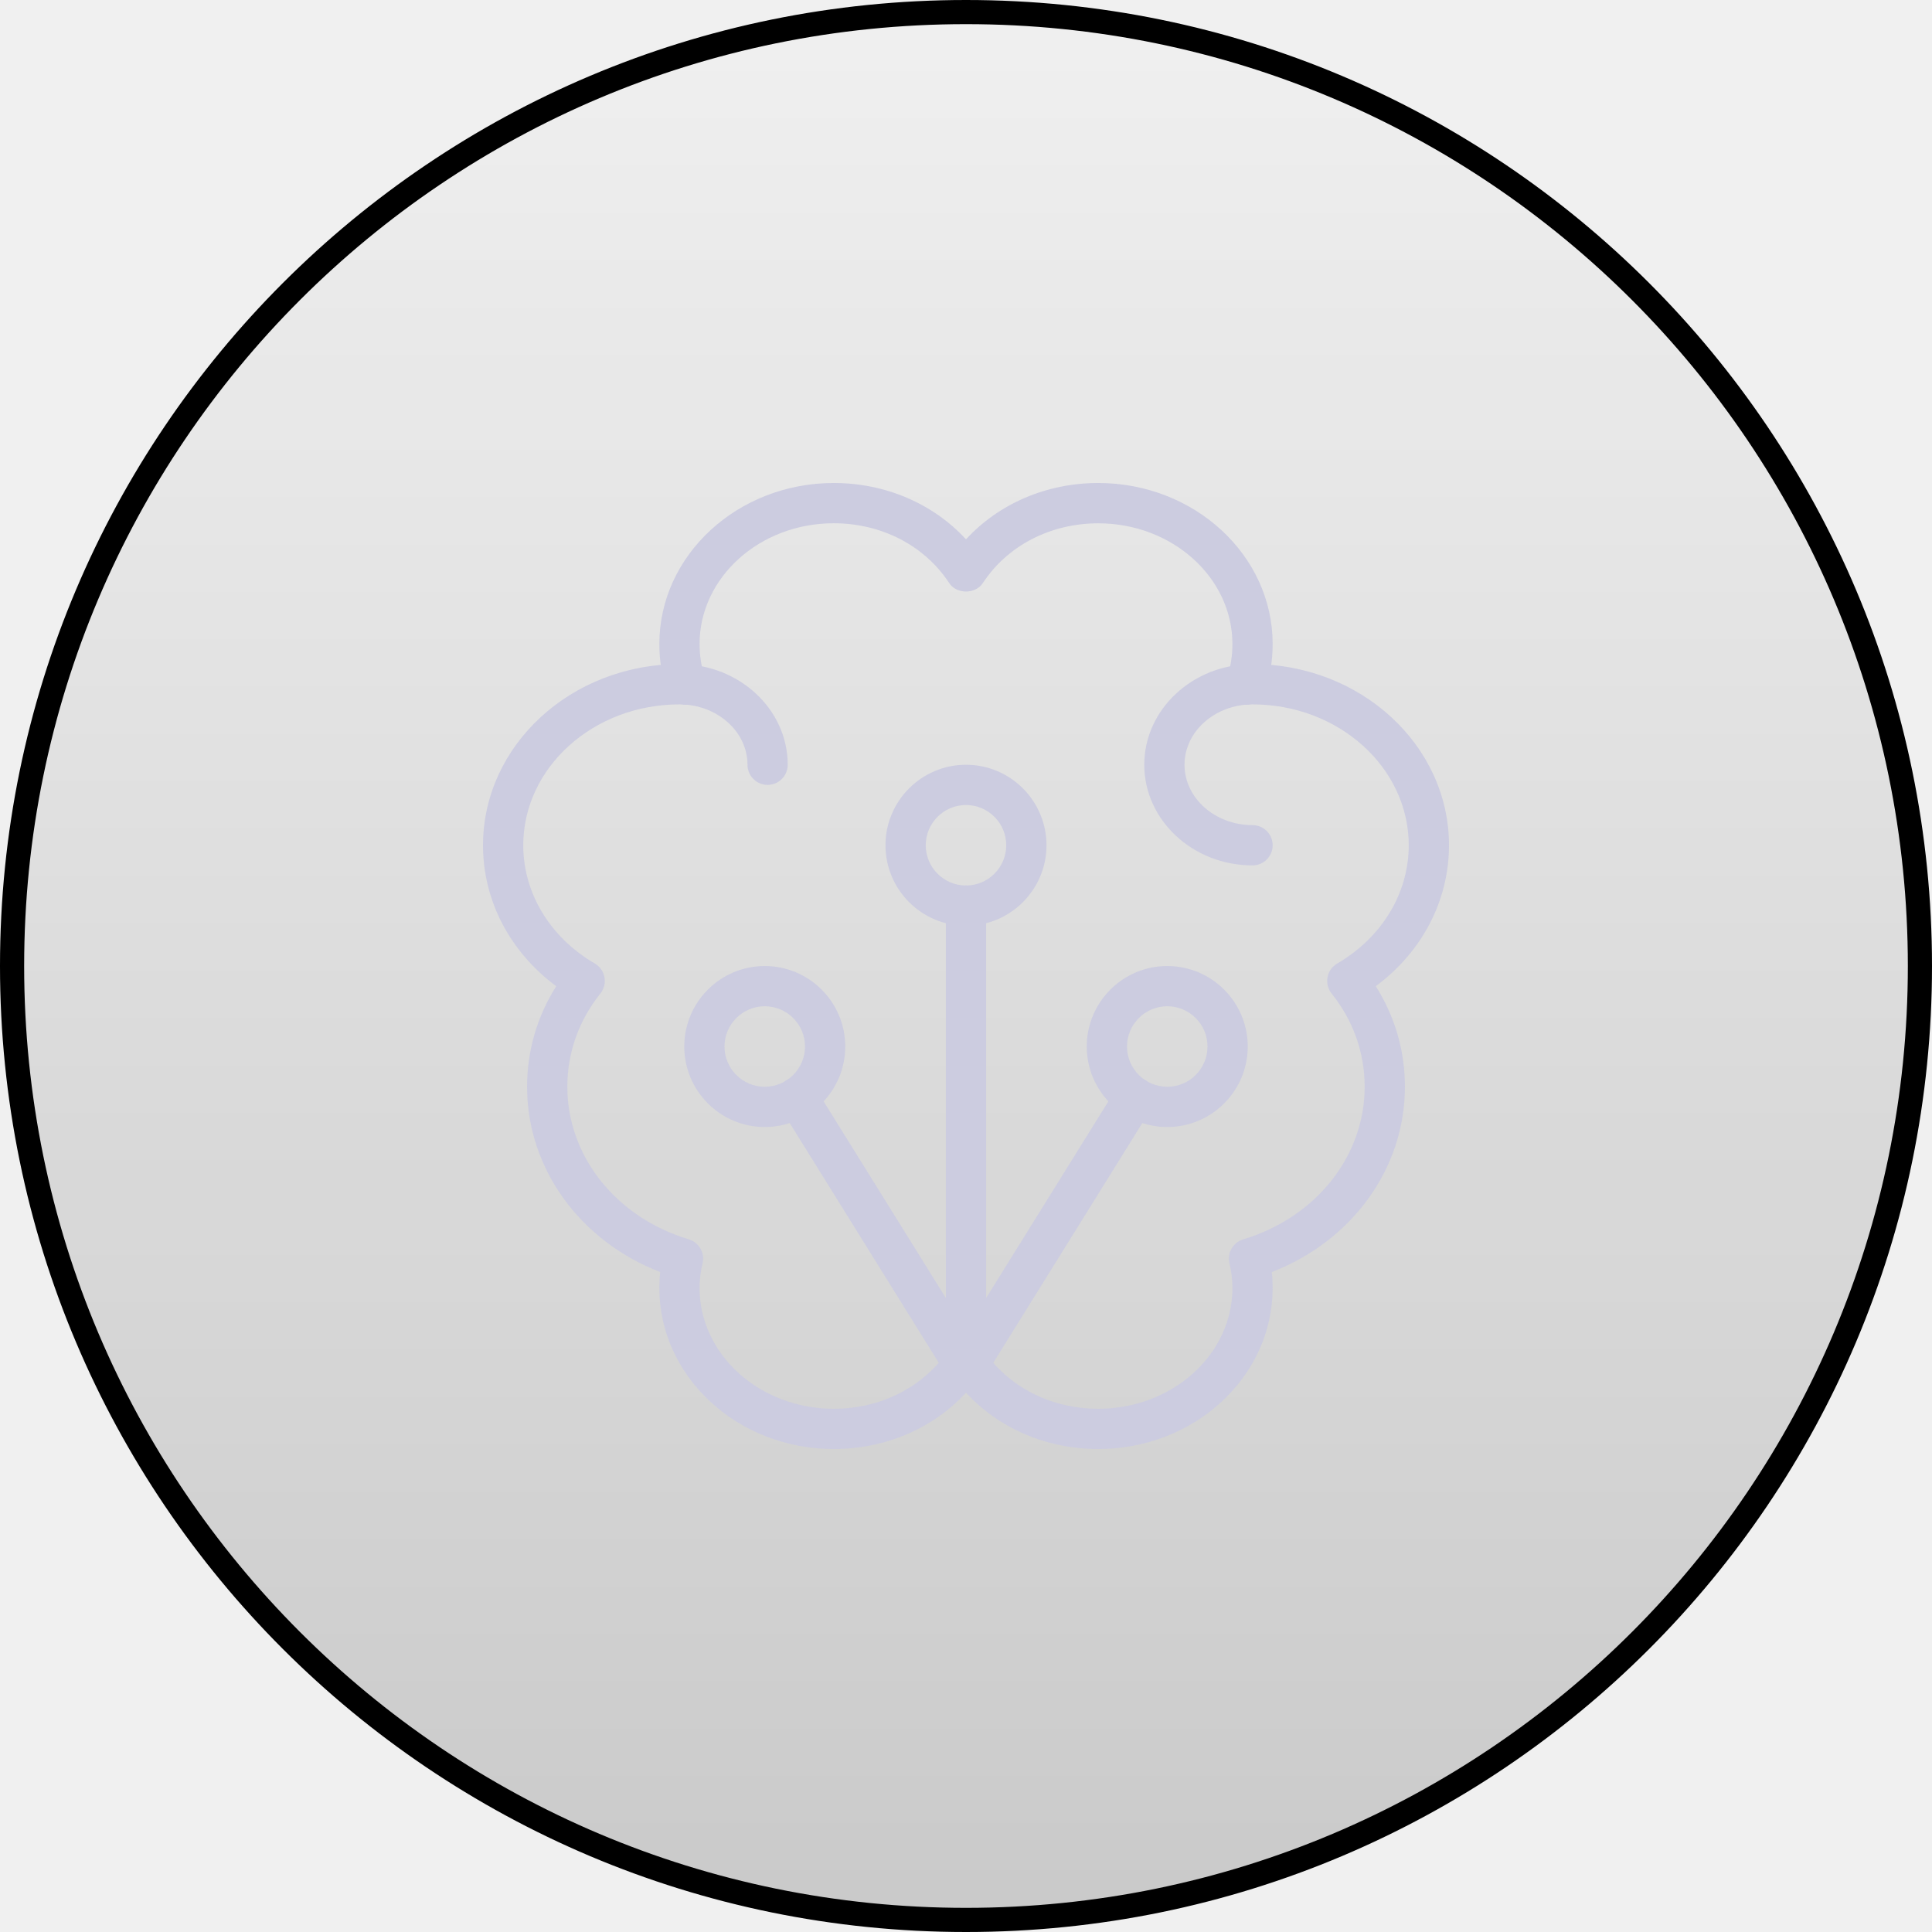
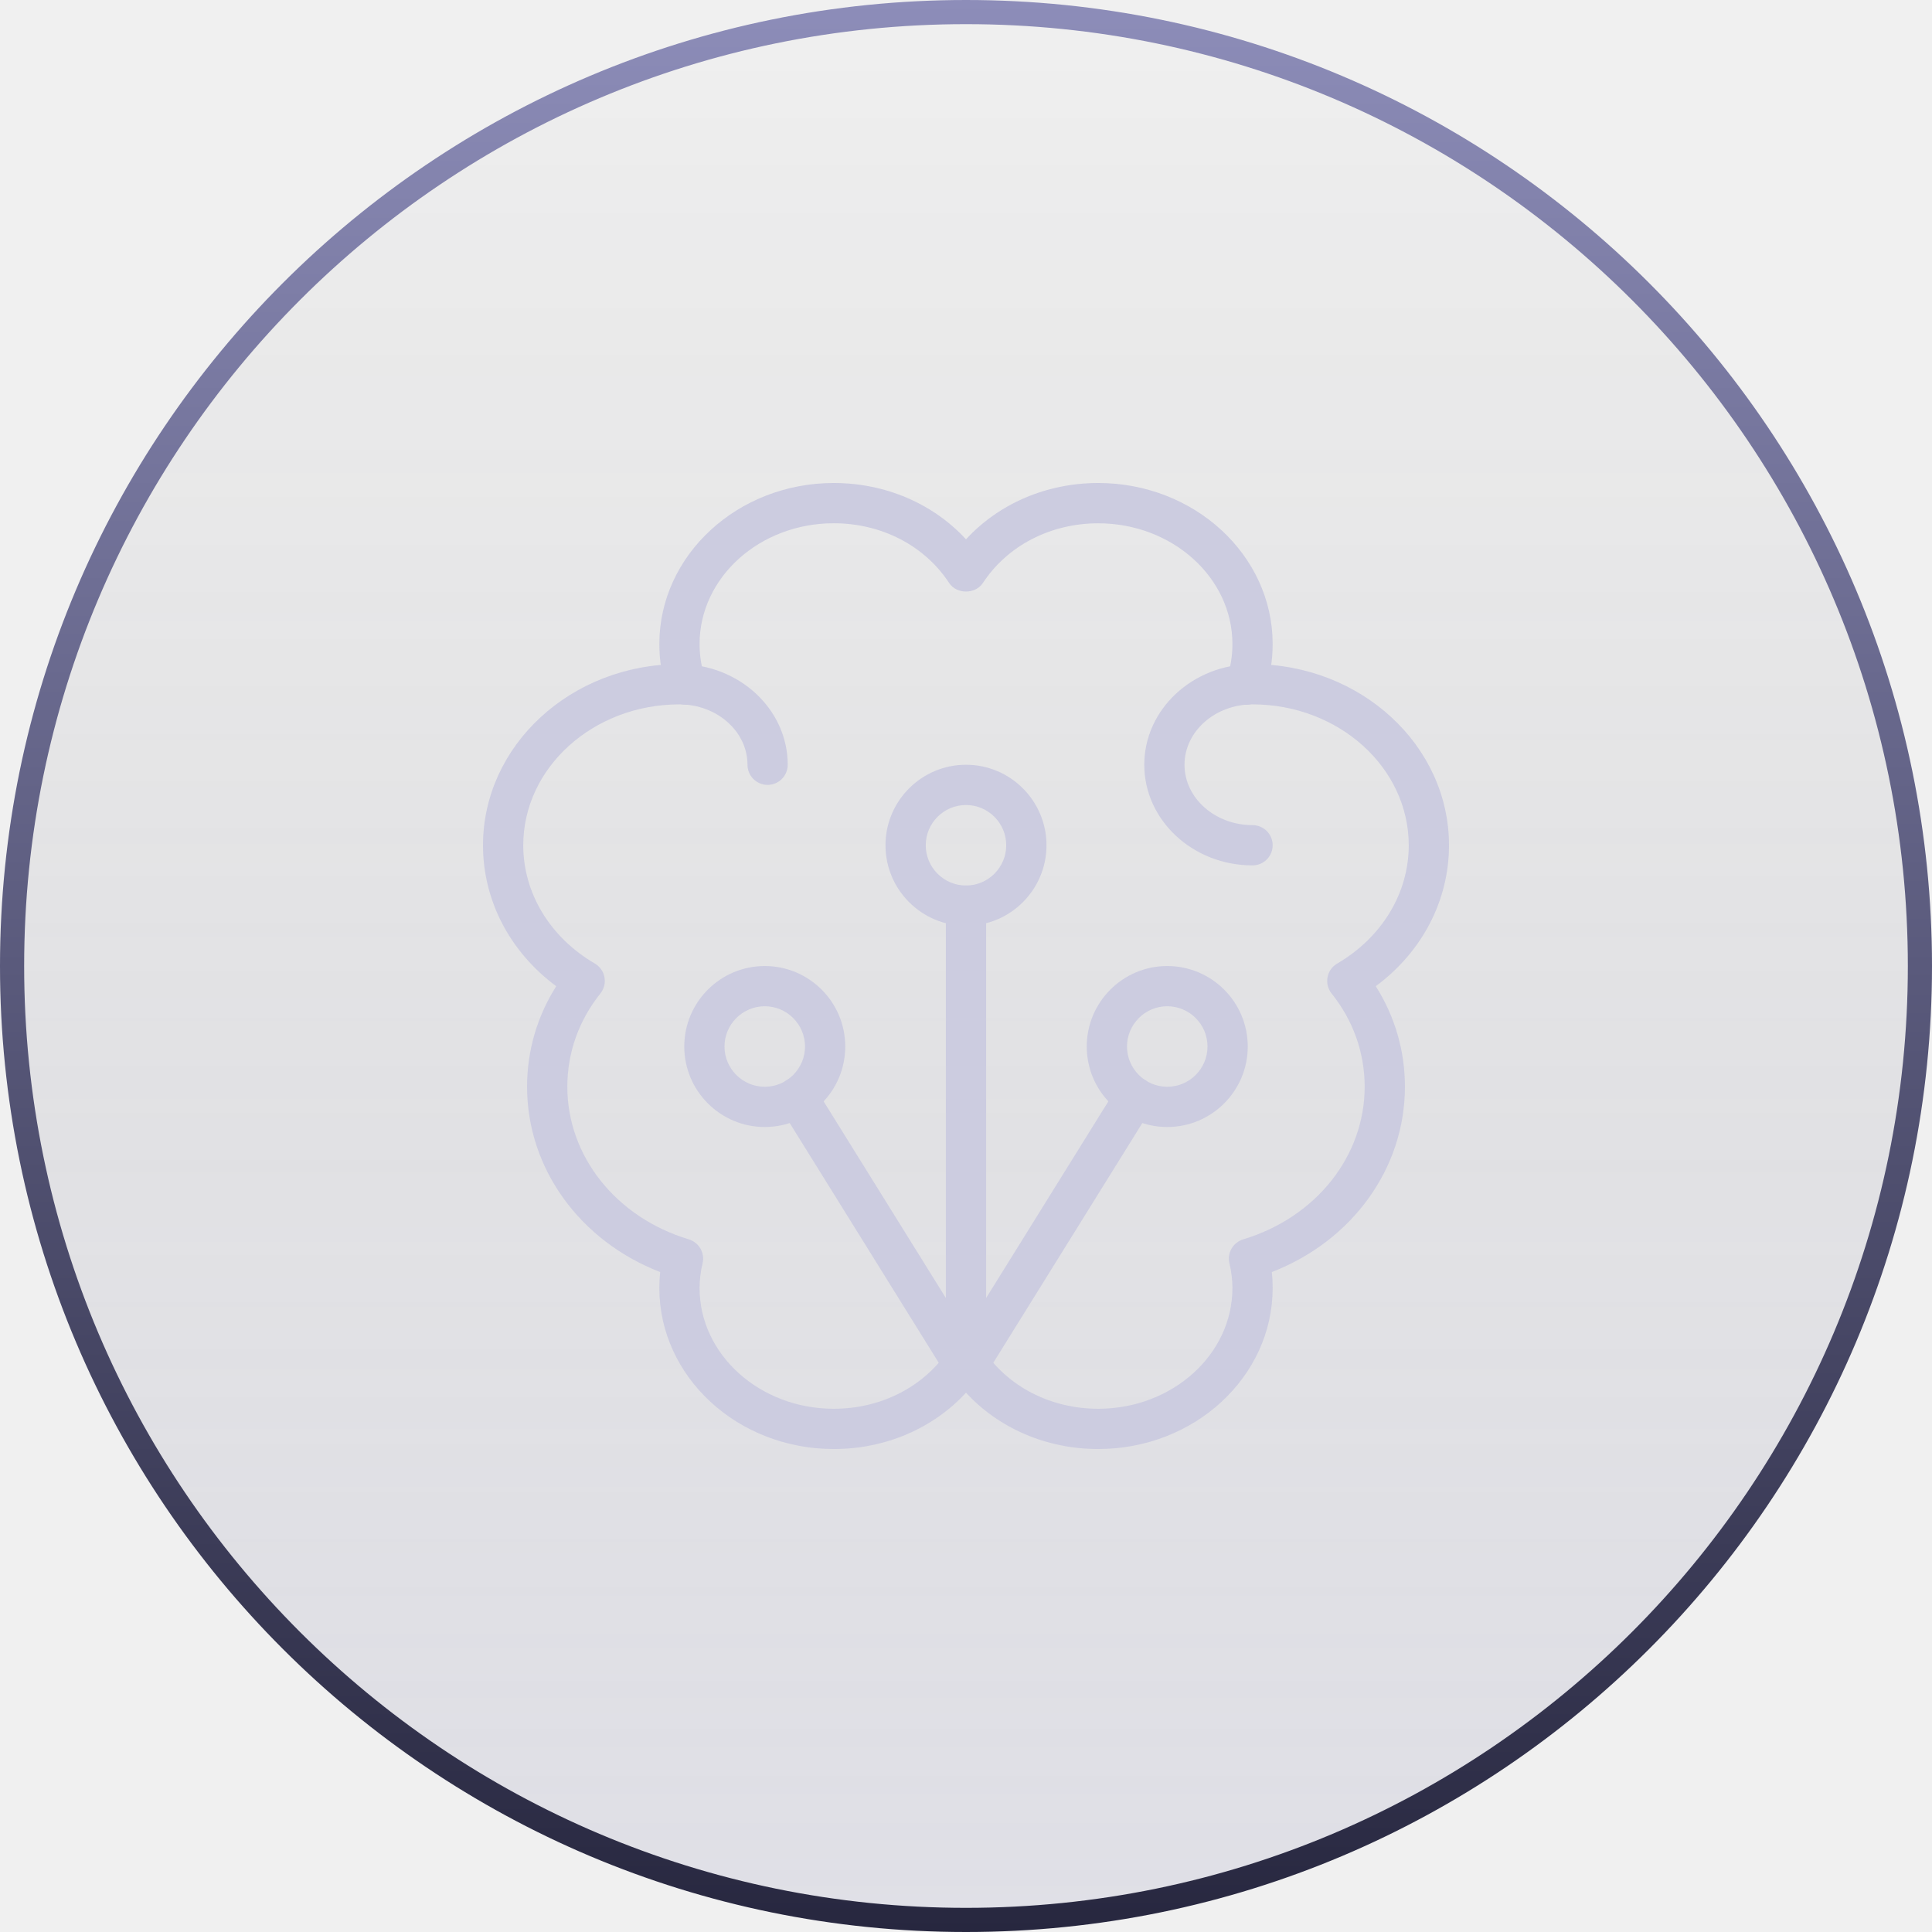
<svg xmlns="http://www.w3.org/2000/svg" width="80" height="80" viewBox="0 0 80 80" fill="none">
  <rect x="0.5" y="0.5" width="79" height="79" rx="39.5" fill="url(#paint0_linear_810_10916)" />
  <rect x="0.5" y="0.5" width="79" height="79" rx="39.5" stroke="url(#paint1_linear_810_10916)" />
-   <g clipPath="url(#clip0_810_10916)">
+   <g clip-path="url(#clip0_810_10916)">
    <path d="M51.592 29.184C51.502 29.184 51.412 29.169 51.32 29.139C50.885 28.991 50.653 28.515 50.803 28.081C50.955 27.639 51.032 27.164 51.032 26.669C51.032 23.912 48.538 21.669 45.477 21.669C43.498 21.669 41.712 22.594 40.698 24.142C40.388 24.612 39.613 24.612 39.303 24.142C38.288 22.592 36.502 21.667 34.523 21.667C31.46 21.667 28.968 23.91 28.968 26.667C28.968 27.162 29.045 27.637 29.197 28.079C29.347 28.514 29.115 28.989 28.68 29.137C28.242 29.285 27.77 29.054 27.622 28.62C27.408 28.004 27.302 27.347 27.302 26.667C27.302 22.991 30.542 20 34.523 20C36.665 20 38.64 20.855 40 22.332C41.36 20.855 43.335 20 45.477 20C49.46 20 52.698 22.991 52.698 26.667C52.698 27.347 52.592 28.004 52.378 28.62C52.26 28.965 51.937 29.184 51.592 29.184Z" fill="#CCCCE0" />
    <path d="M45.477 60.001C43.335 60.001 41.362 59.145 40 57.669C38.64 59.145 36.665 60.001 34.523 60.001C30.54 60.001 27.302 57.011 27.302 53.334C27.302 53.115 27.313 52.894 27.338 52.674C24.012 51.386 21.825 48.384 21.825 45.001C21.825 43.512 22.24 42.089 23.032 40.837C21.118 39.419 20 37.294 20 35.001C20 30.866 23.648 27.5 28.135 27.5C30.607 27.5 32.618 29.37 32.618 31.667C32.618 32.127 32.245 32.501 31.785 32.501C31.325 32.501 30.952 32.127 30.952 31.667C30.952 30.289 29.688 29.167 28.135 29.167C24.568 29.167 21.667 31.784 21.667 35.001C21.667 36.982 22.775 38.814 24.63 39.897C24.838 40.019 24.985 40.225 25.03 40.464C25.073 40.702 25.013 40.947 24.862 41.137C23.965 42.257 23.492 43.594 23.492 45.001C23.492 47.876 25.513 50.414 28.522 51.319C28.945 51.447 29.195 51.882 29.092 52.312C29.01 52.649 28.968 53.002 28.968 53.334C28.968 56.09 31.462 58.334 34.523 58.334C36.502 58.334 38.288 57.409 39.302 55.861C39.612 55.391 40.387 55.391 40.697 55.861C41.712 57.409 43.498 58.334 45.477 58.334C48.54 58.334 51.032 56.09 51.032 53.334C51.032 53.002 50.99 52.649 50.908 52.312C50.805 51.882 51.055 51.447 51.478 51.319C54.487 50.414 56.508 47.876 56.508 45.001C56.508 43.594 56.035 42.257 55.138 41.139C54.987 40.949 54.927 40.704 54.97 40.465C55.015 40.227 55.16 40.02 55.37 39.899C57.225 38.814 58.333 36.982 58.333 35.001C58.333 31.784 55.432 29.167 51.865 29.167C50.312 29.167 49.048 30.289 49.048 31.667C49.048 33.045 50.312 34.167 51.865 34.167C52.325 34.167 52.698 34.541 52.698 35.001C52.698 35.461 52.325 35.834 51.865 35.834C49.393 35.834 47.382 33.964 47.382 31.667C47.382 29.37 49.393 27.5 51.865 27.5C56.352 27.5 60 30.866 60 35.001C60 37.294 58.882 39.419 56.968 40.837C57.76 42.089 58.175 43.512 58.175 45.001C58.175 48.384 55.988 51.386 52.662 52.674C52.687 52.894 52.698 53.115 52.698 53.334C52.698 57.011 49.458 60.001 45.477 60.001Z" fill="#CCCCE0" />
    <path d="M40 57.501C39.54 57.501 39.166 57.127 39.166 56.667V37.501C39.166 37.041 39.54 36.667 40 36.667C40.46 36.667 40.833 37.041 40.833 37.501V56.667C40.833 57.127 40.46 57.501 40 57.501Z" fill="#CCCCE0" />
    <path d="M40 38.334C38.161 38.334 36.666 36.839 36.666 35.001C36.666 33.162 38.161 31.667 40 31.667C41.838 31.667 43.333 33.162 43.333 35.001C43.333 36.839 41.838 38.334 40 38.334ZM40 33.334C39.081 33.334 38.333 34.082 38.333 35.001C38.333 35.919 39.081 36.667 40 36.667C40.918 36.667 41.666 35.919 41.666 35.001C41.666 34.082 40.918 33.334 40 33.334Z" fill="#CCCCE0" />
    <path d="M31.667 46.667C29.828 46.667 28.334 45.172 28.334 43.334C28.334 41.495 29.828 40.001 31.667 40.001C33.505 40.001 35 41.495 35 43.334C35 45.172 33.505 46.667 31.667 46.667ZM31.667 41.667C30.748 41.667 30 42.416 30 43.334C30 44.252 30.748 45.001 31.667 45.001C32.585 45.001 33.334 44.252 33.334 43.334C33.334 42.416 32.585 41.667 31.667 41.667Z" fill="#CCCCE0" />
    <path d="M48.333 46.667C46.495 46.667 45 45.172 45 43.334C45 41.495 46.495 40.001 48.333 40.001C50.172 40.001 51.667 41.495 51.667 43.334C51.667 45.172 50.172 46.667 48.333 46.667ZM48.333 41.667C47.415 41.667 46.667 42.416 46.667 43.334C46.667 44.252 47.415 45.001 48.333 45.001C49.252 45.001 50 44.252 50 43.334C50 42.416 49.252 41.667 48.333 41.667Z" fill="#CCCCE0" />
    <path d="M40 57.501C39.712 57.501 39.445 57.352 39.292 57.107L32.309 45.874C32.065 45.482 32.185 44.969 32.577 44.725C32.97 44.484 33.482 44.602 33.725 44.994L40 55.089L46.275 44.994C46.519 44.602 47.032 44.484 47.423 44.725C47.813 44.969 47.934 45.482 47.692 45.874L40.709 57.107C40.555 57.352 40.288 57.501 40 57.501Z" fill="#CCCCE0" />
  </g>
  <defs>
    <linearGradient id="paint0_linear_810_10916" x1="40" y1="0" x2="40" y2="80.001" gradientUnits="userSpaceOnUse">
-       <stop stopColor="#05050F" stop-opacity="0" />
-       <stop offset="1" stopColor="#8D8DB9" stop-opacity="0.16" />
+       <stop stop-color="#05050F" stop-opacity="0" />
+       <stop offset="1" stop-color="#8D8DB9" stop-opacity="0.16" />
    </linearGradient>
    <linearGradient id="paint1_linear_810_10916" x1="40" y1="0" x2="40" y2="80.001" gradientUnits="userSpaceOnUse">
-       <stop stopColor="#8D8DB9" />
-       <stop offset="1" stopColor="#27273F" />
+       <stop stop-color="#8D8DB9" />
+       <stop offset="1" stop-color="#27273F" />
    </linearGradient>
    <clipPath id="clip0_810_10916">
      <rect width="40" height="40" fill="white" transform="translate(20 20.0005)" />
    </clipPath>
  </defs>
</svg>
